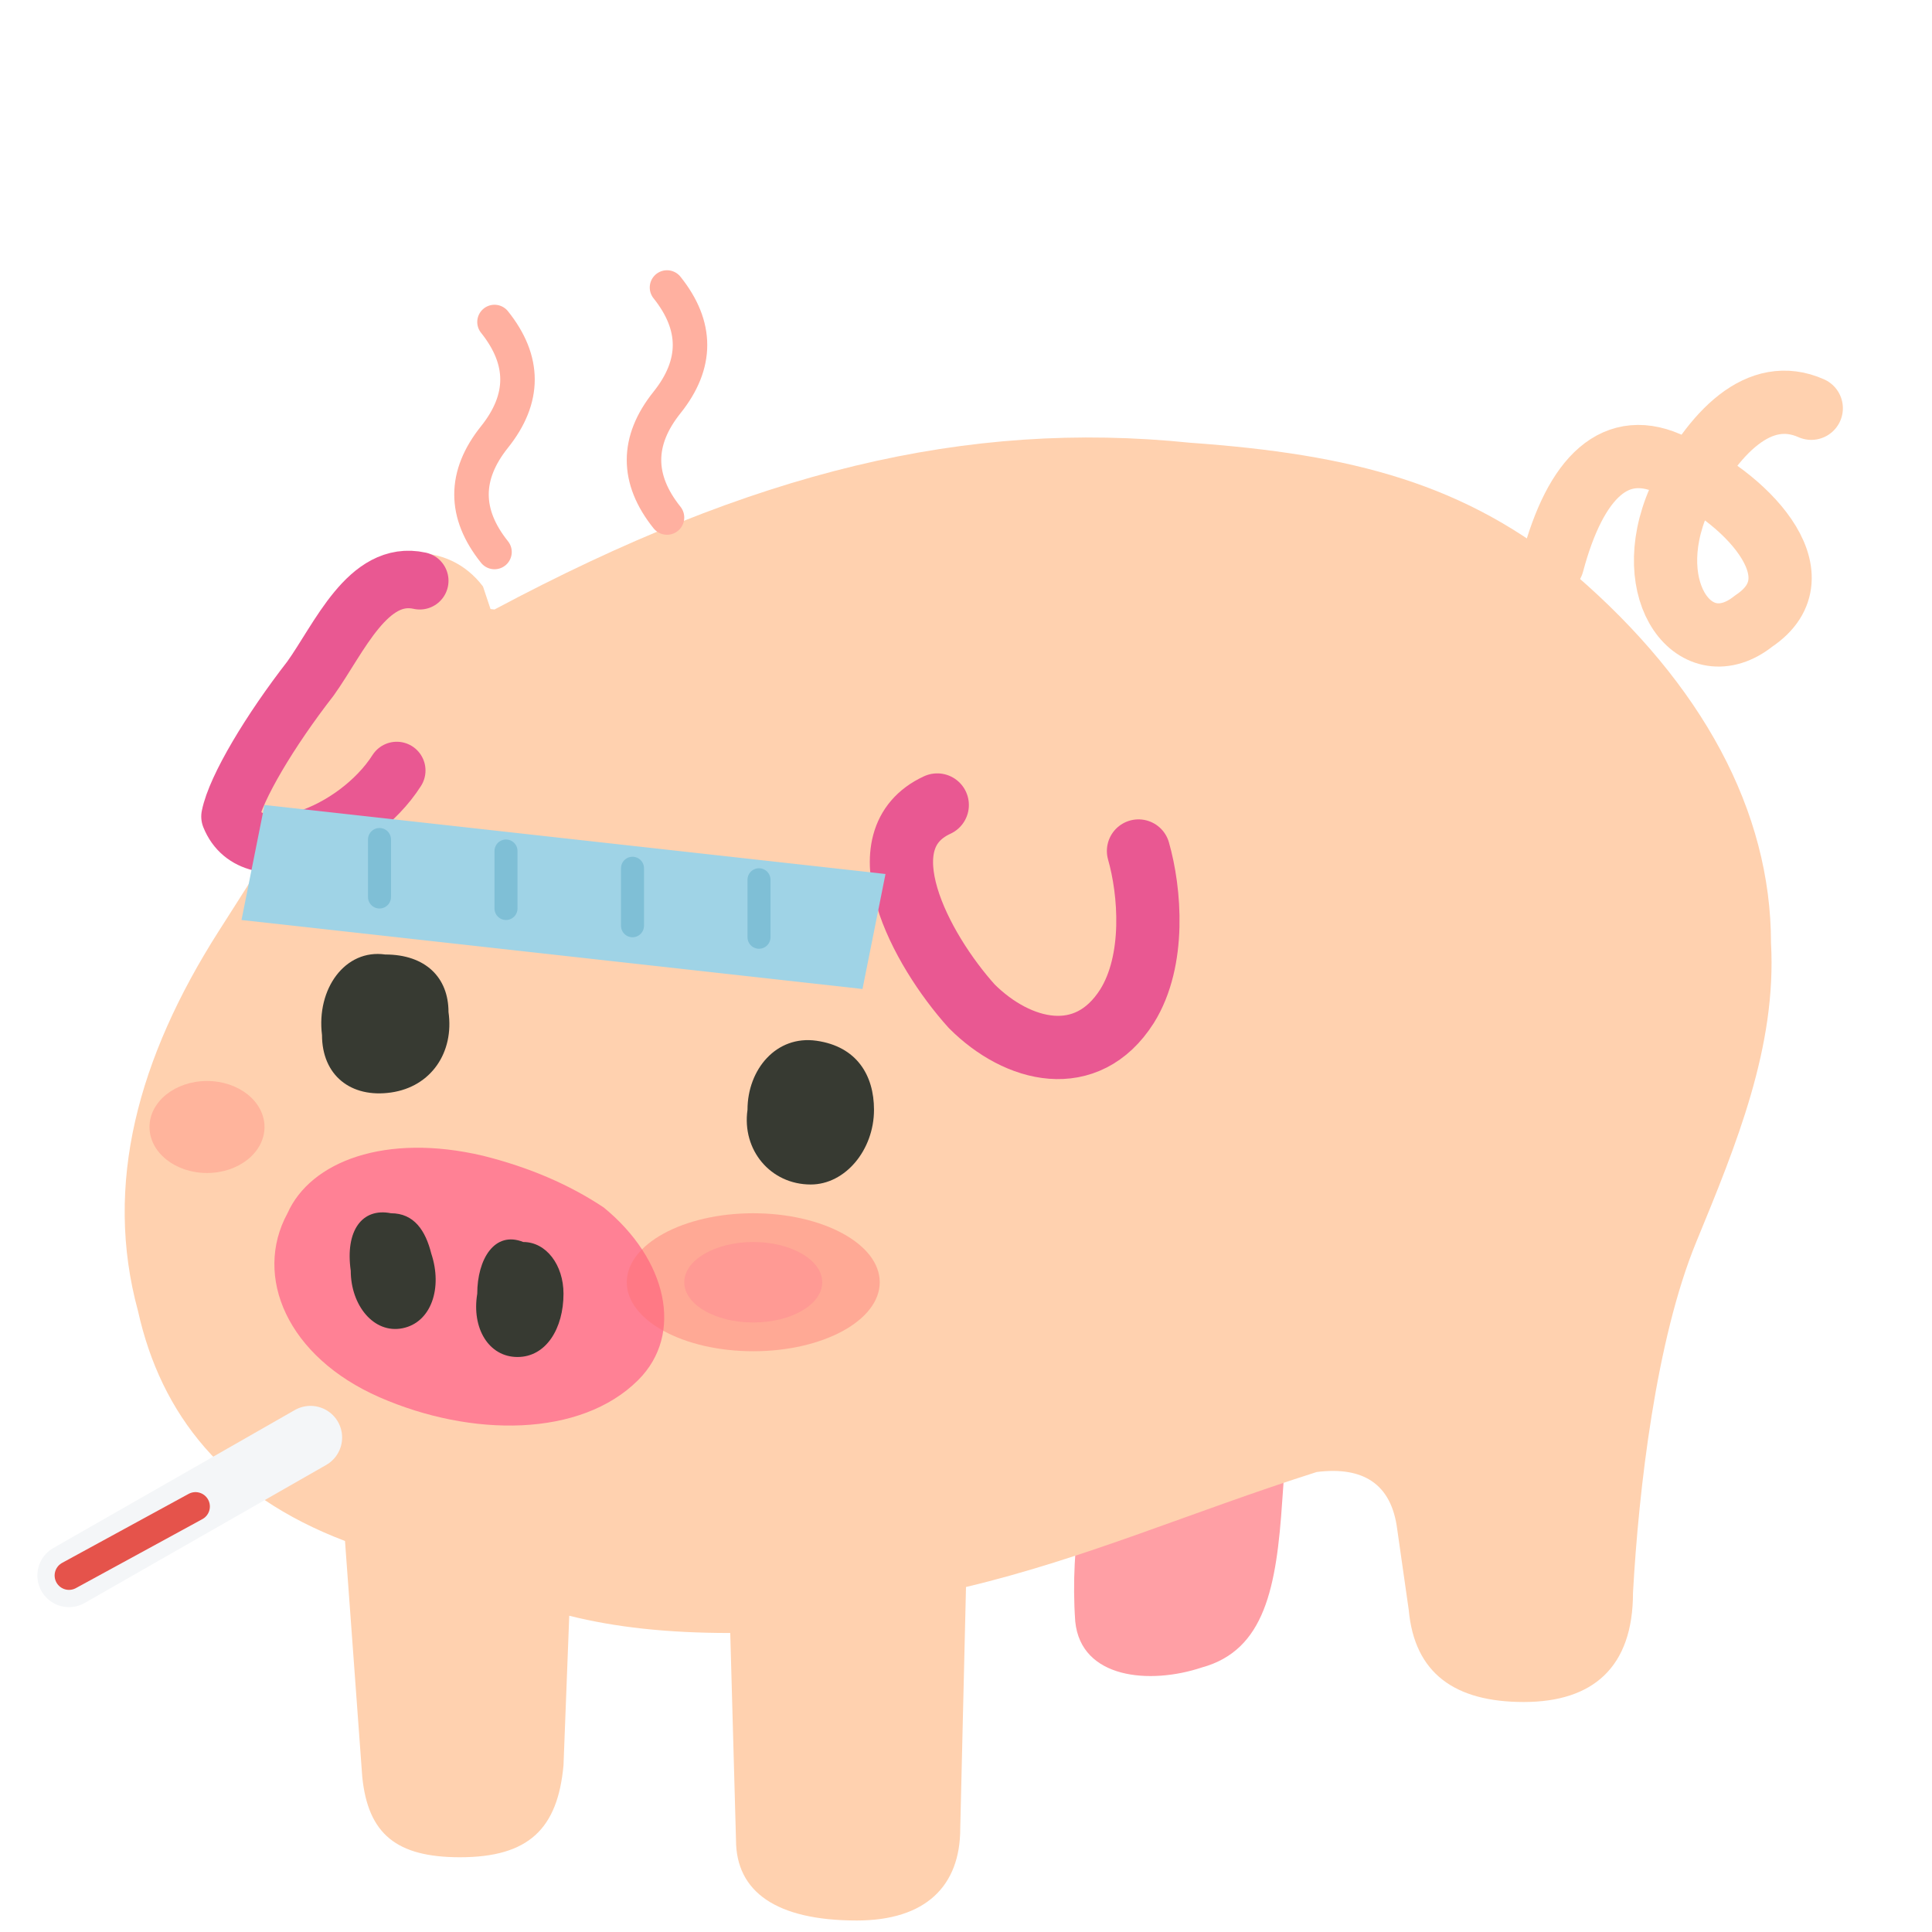
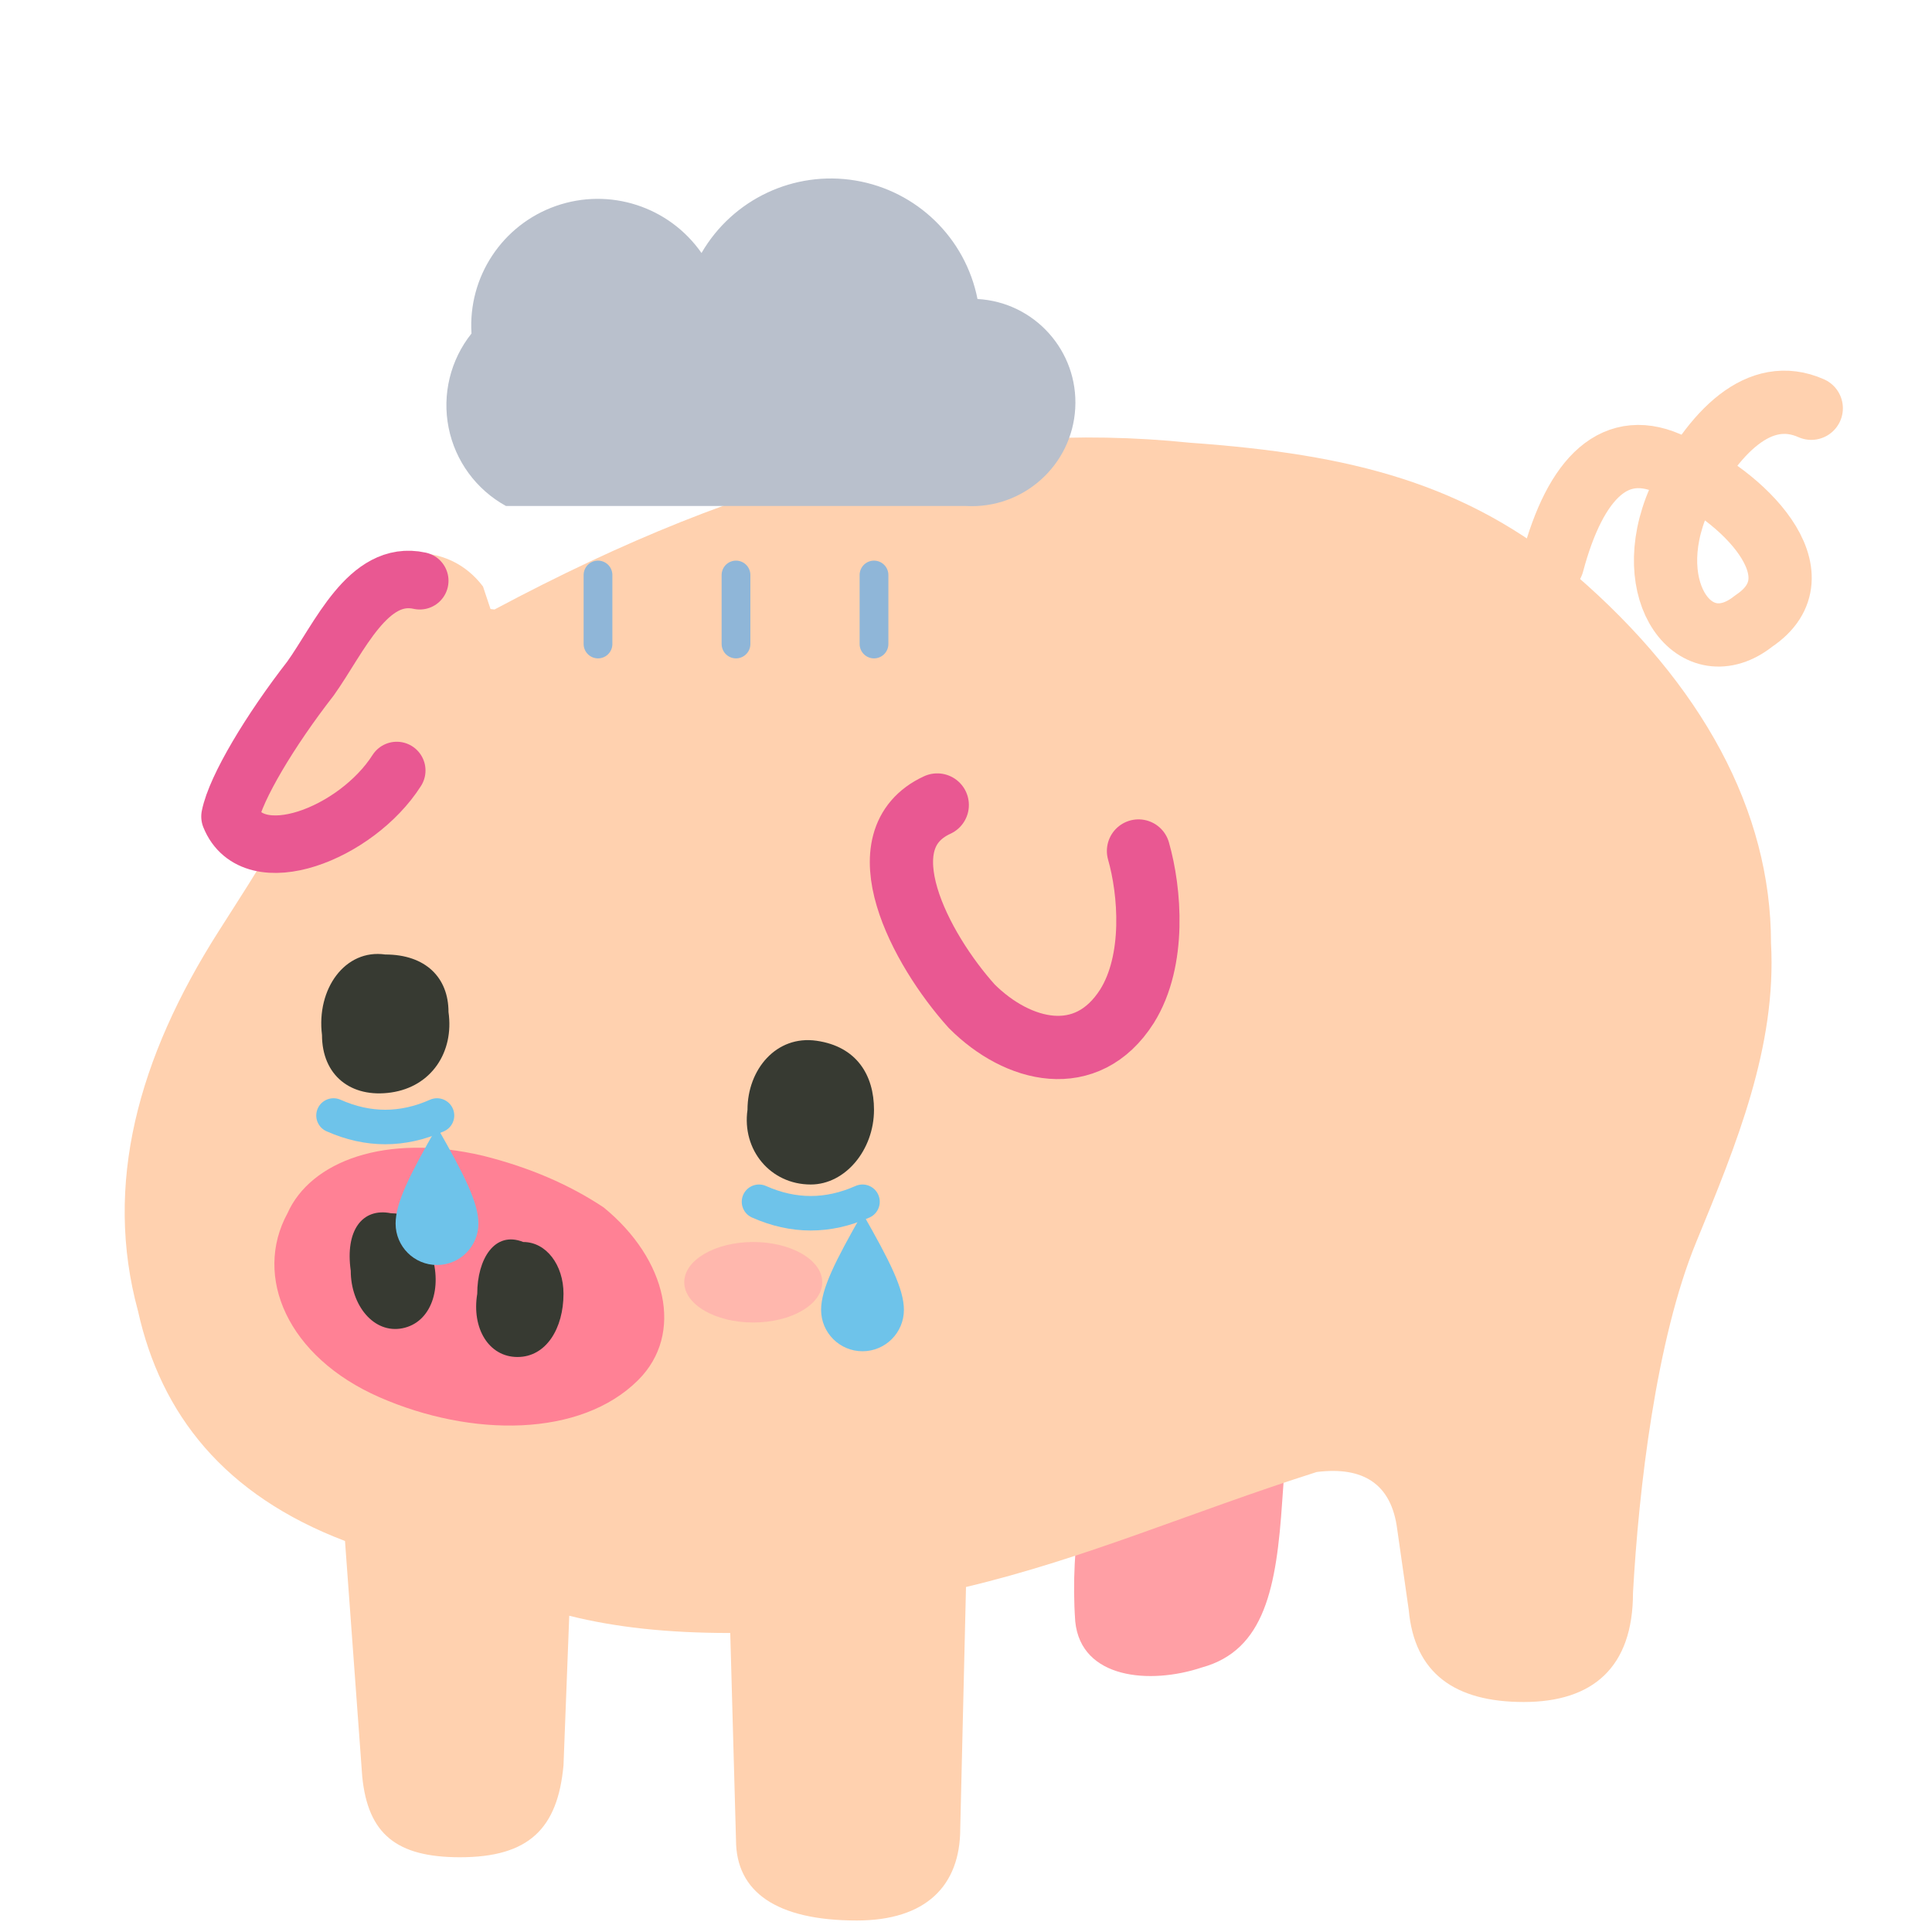
- <svg xmlns="http://www.w3.org/2000/svg" viewBox="24 -36 336 336" width="128" height="128" role="img" aria-label="生病">
+ <svg xmlns="http://www.w3.org/2000/svg" viewBox="24 -36 336 336" width="128" height="128" role="img" aria-label="孤单 · 二级">
  <style>
    .eye{animation:blink 4.2s infinite;transform-box:fill-box;transform-origin:50% 50%}
    .tail{animation:wag 1.4s ease-in-out infinite;transform-origin:296px 64px}
    .ear2{animation:flick 5.2s ease-in-out infinite;transform-origin:205px 108px}
    @keyframes blink{0%,90%,100%{transform:scaleY(1)}93%{transform:scaleY(.1)}}
    @keyframes wag{50%{transform:rotate(14deg)}}
    @keyframes flick{0%,80%,100%{transform:rotate(0)}85%{transform:rotate(-12deg)}90%{transform:rotate(4deg)}}
-     .shiver{animation:shiver 2.2s ease-in-out infinite;transform-origin:190px 298px}
-     .tail{animation:none}
-     .heat{animation:heat 2.2s ease-in-out infinite}
-     @keyframes shiver{0%,60%,100%{transform:translateX(0)}64%{transform:translateX(-4px) rotate(-1deg)}68%{transform:translateX(4px) rotate(.8deg)}72%{transform:translateX(-2px)}}
-     @keyframes heat{0%,100%{opacity:.2;transform:translateY(6px)}50%{opacity:1;transform:translateY(-6px)}}
+     .sway{animation:sway 4s ease-in-out infinite;transform-origin:190px 298px}
+     .tail{animation:none}.ear2{animation:none}
+     .t1{animation:drop 2.4s ease-in infinite}.t2{animation:drop 2.4s ease-in -1.2s infinite}
+     .cloud{animation:drift 4s ease-in-out infinite}
+     .rain{animation:rain 1s linear infinite}
+     @keyframes sway{0%,100%{transform:rotate(1deg)}50%{transform:rotate(3deg) translateY(2px)}}
+     @keyframes drop{0%,40%{opacity:0;transform:translateY(0)}50%{opacity:1}100%{opacity:0;transform:translateY(36px)}}
+     @keyframes drift{50%{transform:translateX(8px)}}
+     @keyframes rain{0%{opacity:0;transform:translateY(0)}30%{opacity:1}100%{opacity:0;transform:translateY(22px)}}
    @media (prefers-reduced-motion:reduce){*{animation:none!important}}
  </style>
-   <g class="shiver">
+   <g class="sway">
    <g class="pig" stroke-linecap="round" stroke-linejoin="round">
      <path fill="#FF9FA5" d="M214 210C213 221 210 232 211 246C212 256 224 257 233 254C244 251 246 240 247 225L248 211Z" />
      <path class="tail" d="M294 62C298 47 305 40 315 45C327 50 341 64 329 72C319 80 309 67 316 51C322 39 330 31 339 35" fill="none" stroke="#FFD1AF" stroke-width="11" />
      <path fill="#FFD1AF" d="M110 70C155 46 192 37 231 41C259 43 279 48 298 64C320 83 332 105 332 128C333 146 326 163 319 180C312 197 309 223 308 241C308 254 301 260 289 260C277 260 270 255 269 244L267 230C266 222 261 219 253 220C231 227 213 235 192 240L191 282C191 292 185 298 173 298C159 298 152 293 152 284L151 248C140 248 131 247 123 245L122 271C121 282 116 287 104 287C93 287 88 283 87 273L84 232C63 224 52 210 48 192C42 170 48 148 62 126C69 115 75 106 80 94C87 79 96 68 110 70Z" />
      <path fill="#FFD1AF" d="M63 107C64 97 75 81 84 68C90 58 102 58 108 66L115 87L90 113Z" />
      <path class="ear1" d="M97 65C88 63 83 75 78 82C71 91 65 101 64 106C68 116 86 109 93 98" fill="none" stroke="#E95892" stroke-width="10" />
      <path class="ear2" d="M187 104C174 110 184 129 193 139C201 147 213 150 220 139C225 131 224 119 222 112" fill="none" stroke="#E95892" stroke-width="11" />
      <path class="eye" fill="#373A32" d="M91 130C84 129 79 136 80 144C80 151 85 155 92 154C99 153 103 147 102 140C102 134 98 130 91 130Z" />
      <path class="eye" fill="#373A32" d="M166 145C159 144 154 150 154 157C153 164 158 170 165 170C171 170 176 164 176 157C176 151 173 146 166 145Z" />
-       <path fill="#FF8195" d="M108 165C91 161 78 166 74 175C68 186 74 200 90 207C106 214 125 214 135 204C143 196 140 183 129 174C123 170 116 167 108 165Z" />
-       <path fill="#373A32" d="M92 175C87 174 84 178 85 185C85 191 89 196 94 195C99 194 101 188 99 182C98 178 96 175 92 175Z" />
-       <path fill="#373A32" d="M115 180C110 178 107 183 107 189C106 195 109 200 114 200C119 200 122 195 122 189C122 184 119 180 115 180Z" />
+       <g class="snout">
+         <path fill="#FF8195" d="M108 165C91 161 78 166 74 175C68 186 74 200 90 207C106 214 125 214 135 204C143 196 140 183 129 174C123 170 116 167 108 165Z" />
+         <path fill="#373A32" d="M92 175C87 174 84 178 85 185C85 191 89 196 94 195C99 194 101 188 99 182C98 178 96 175 92 175Z" />
+         <path fill="#373A32" d="M115 180C110 178 107 183 107 189C106 195 109 200 114 200C119 200 122 195 122 189C122 184 119 180 115 180Z" />
+       </g>
      <ellipse class="blush" cx="155" cy="187" rx="12" ry="7" fill="#FFAFAC" opacity=".75" />
-       <ellipse cx="155" cy="187" rx="22" ry="12" fill="#FF6F6F" opacity=".4" />
-       <ellipse cx="60" cy="160" rx="10" ry="8" fill="#FF6F6F" opacity=".3" />
-       <path d="M70 104L178 116L174 136L66 124Z" fill="#9FD3E6" />
-       <path d="M90 110v10M112 112v10M134 115v10M156 117v10" fill="none" stroke="#7FBFD6" stroke-width="4" stroke-linecap="round" />
-       <path d="M78 214L36 238" fill="none" stroke="#F4F6F8" stroke-width="11" stroke-linecap="round" />
-       <path d="M58 226L36 238" fill="none" stroke="#E5534B" stroke-width="5" stroke-linecap="round" />
+       <path d="M82 158Q91 162 100 158M156 173Q165 177 174 173" fill="none" stroke="#6EC3EA" stroke-width="6" stroke-linecap="round" />
+       <g class="t1">
+         <path transform="translate(100 160) scale(1.2)" d="M0 0C-4 7-6 11-6 14a6 6 0 0 0 12 0c0-3-2-7-6-14Z" fill="#6EC3EA" />
+       </g>
+       <g class="t2">
+         <path transform="translate(174 175) scale(1.2)" d="M0 0C-4 7-6 11-6 14a6 6 0 0 0 12 0c0-3-2-7-6-14Z" fill="#6EC3EA" />
+       </g>
    </g>
  </g>
-   <path class="heat" d="M110 60q-8-10 0-20t0-20M140 54q-8-10 0-20t0-20" fill="none" stroke="#FFB0A0" stroke-width="6" stroke-linecap="round" />
+   <g class="cloud">
+     <path d="M106 22a22 22 0 0 1 40-14 26 26 0 0 1 48 8 18 18 0 0 1-2 36H112a20 20 0 0 1-6-30Z" fill="#B9C0CC" />
+     <path class="rain" d="M128 64v12M152 64v12M176 64v12" fill="none" stroke="#8FB6D8" stroke-width="5" stroke-linecap="round" />
+   </g>
</svg>
